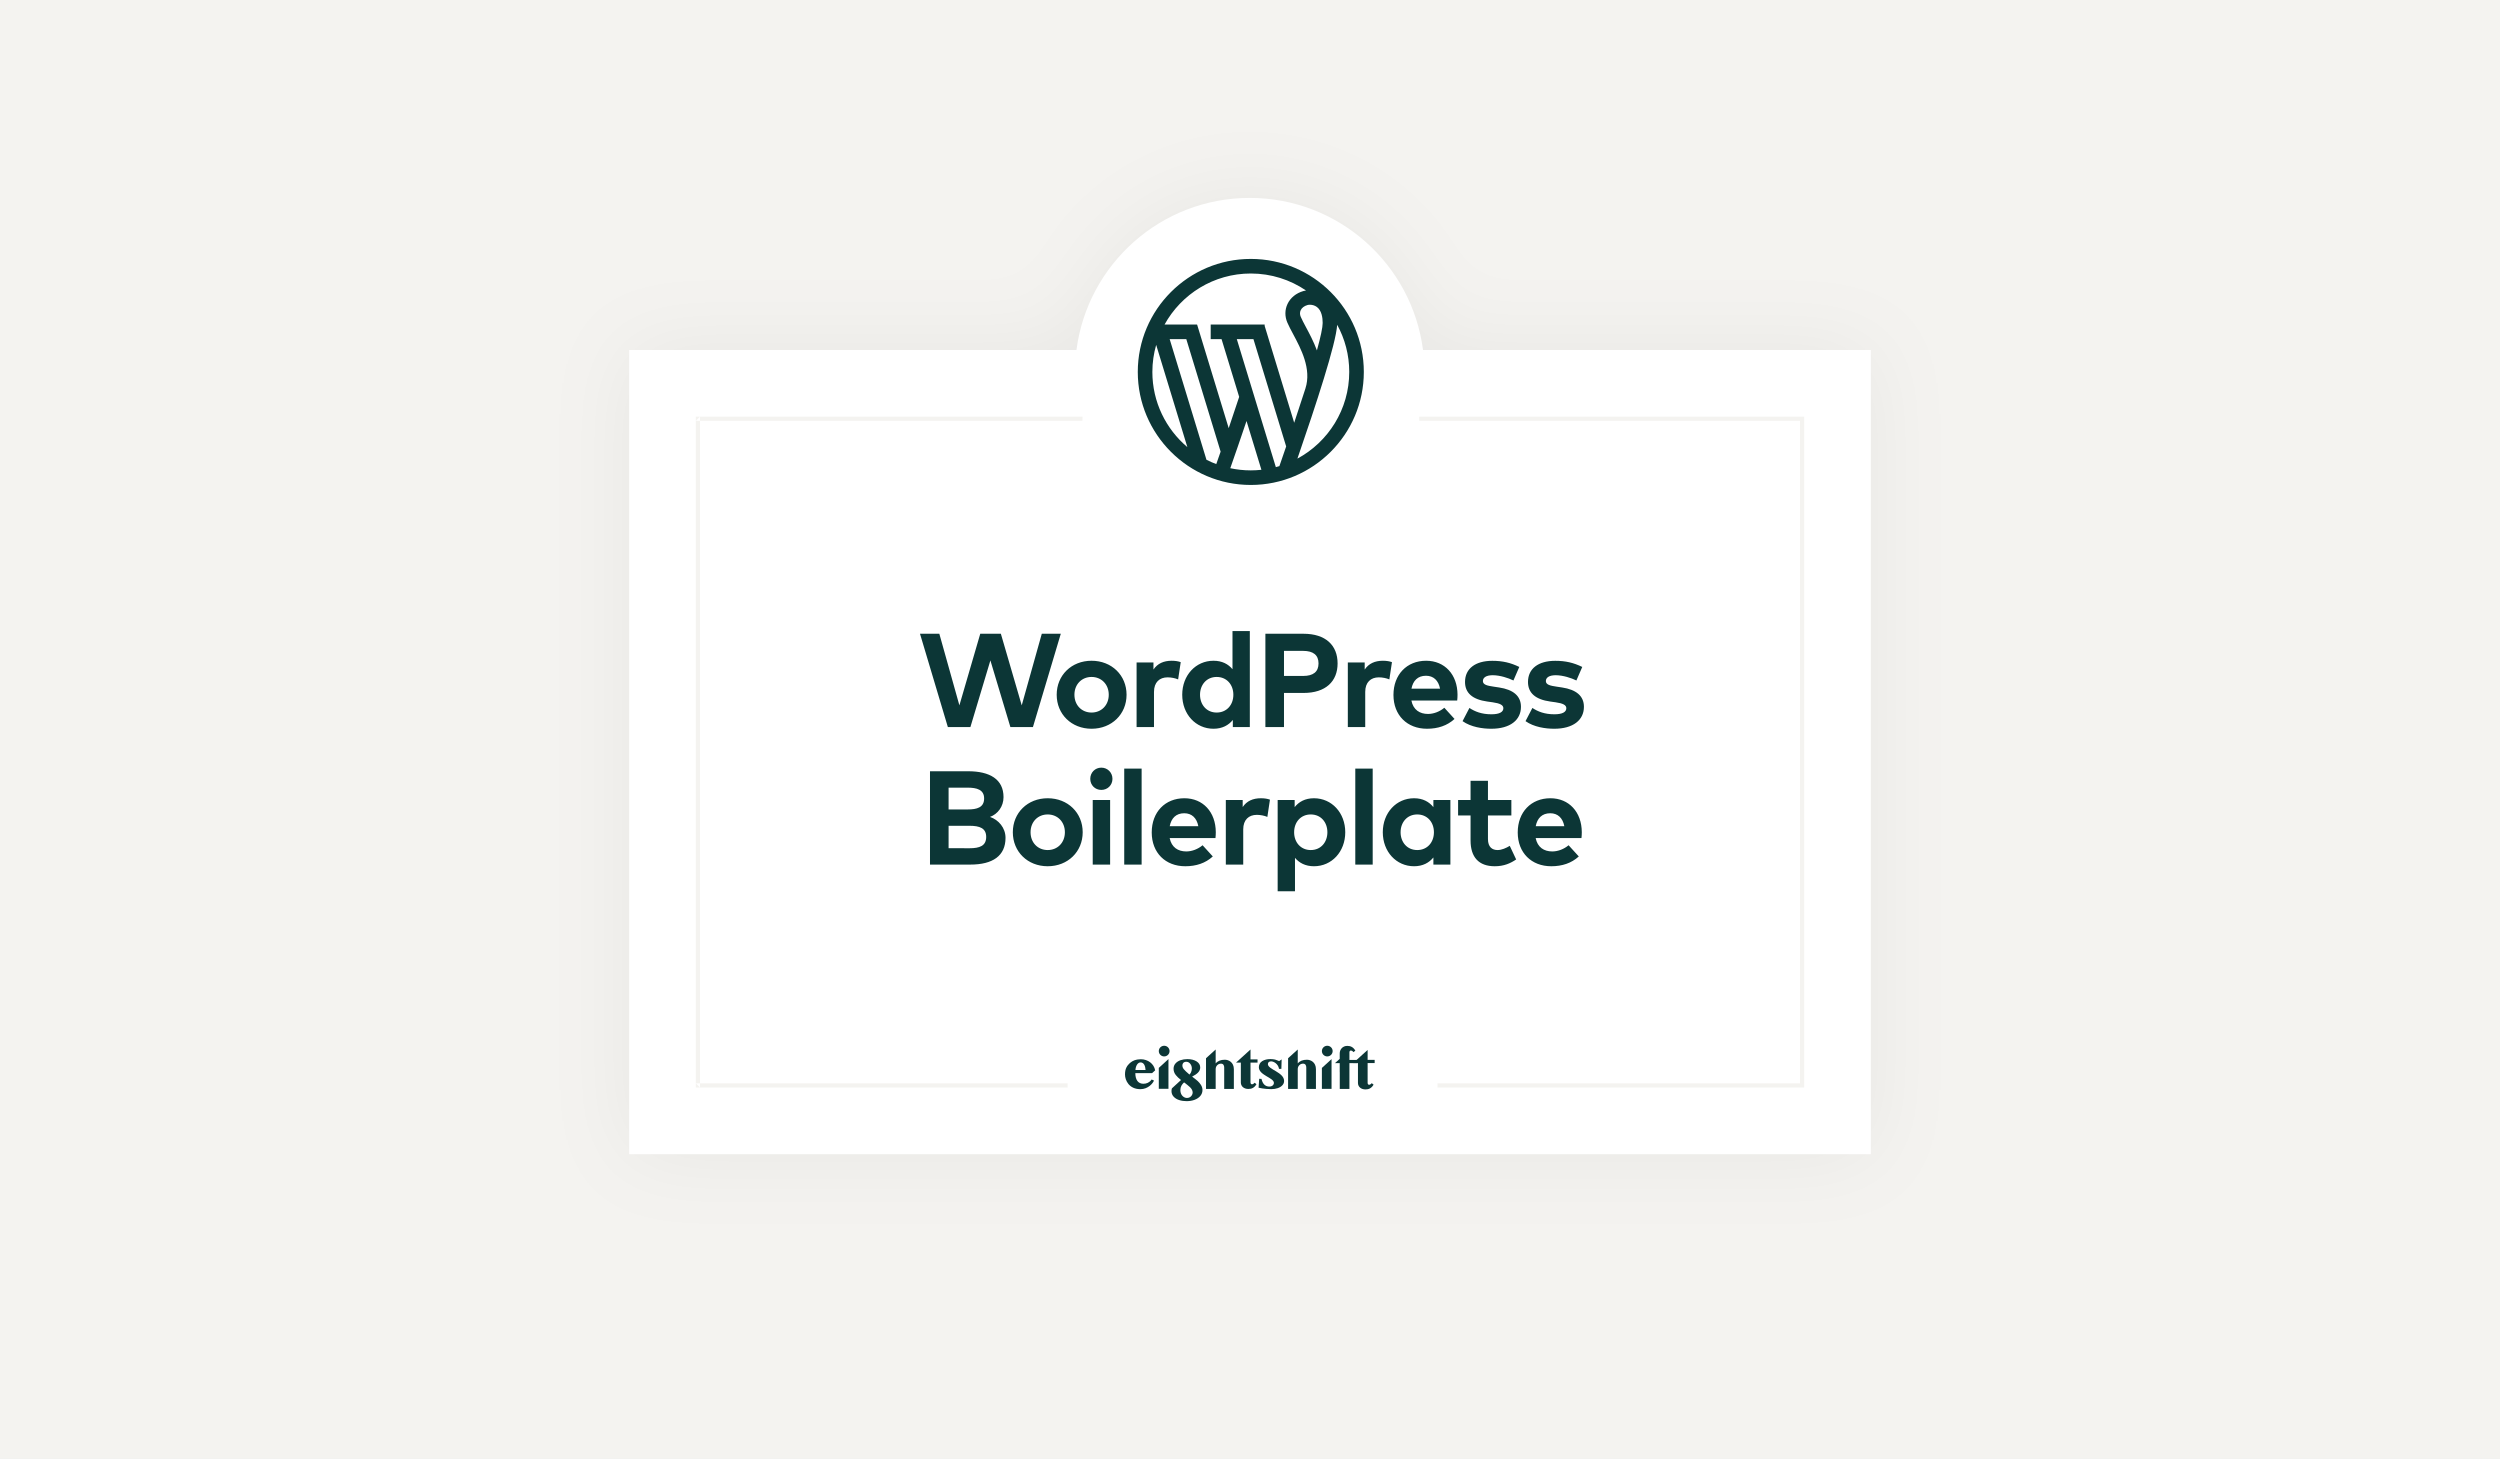
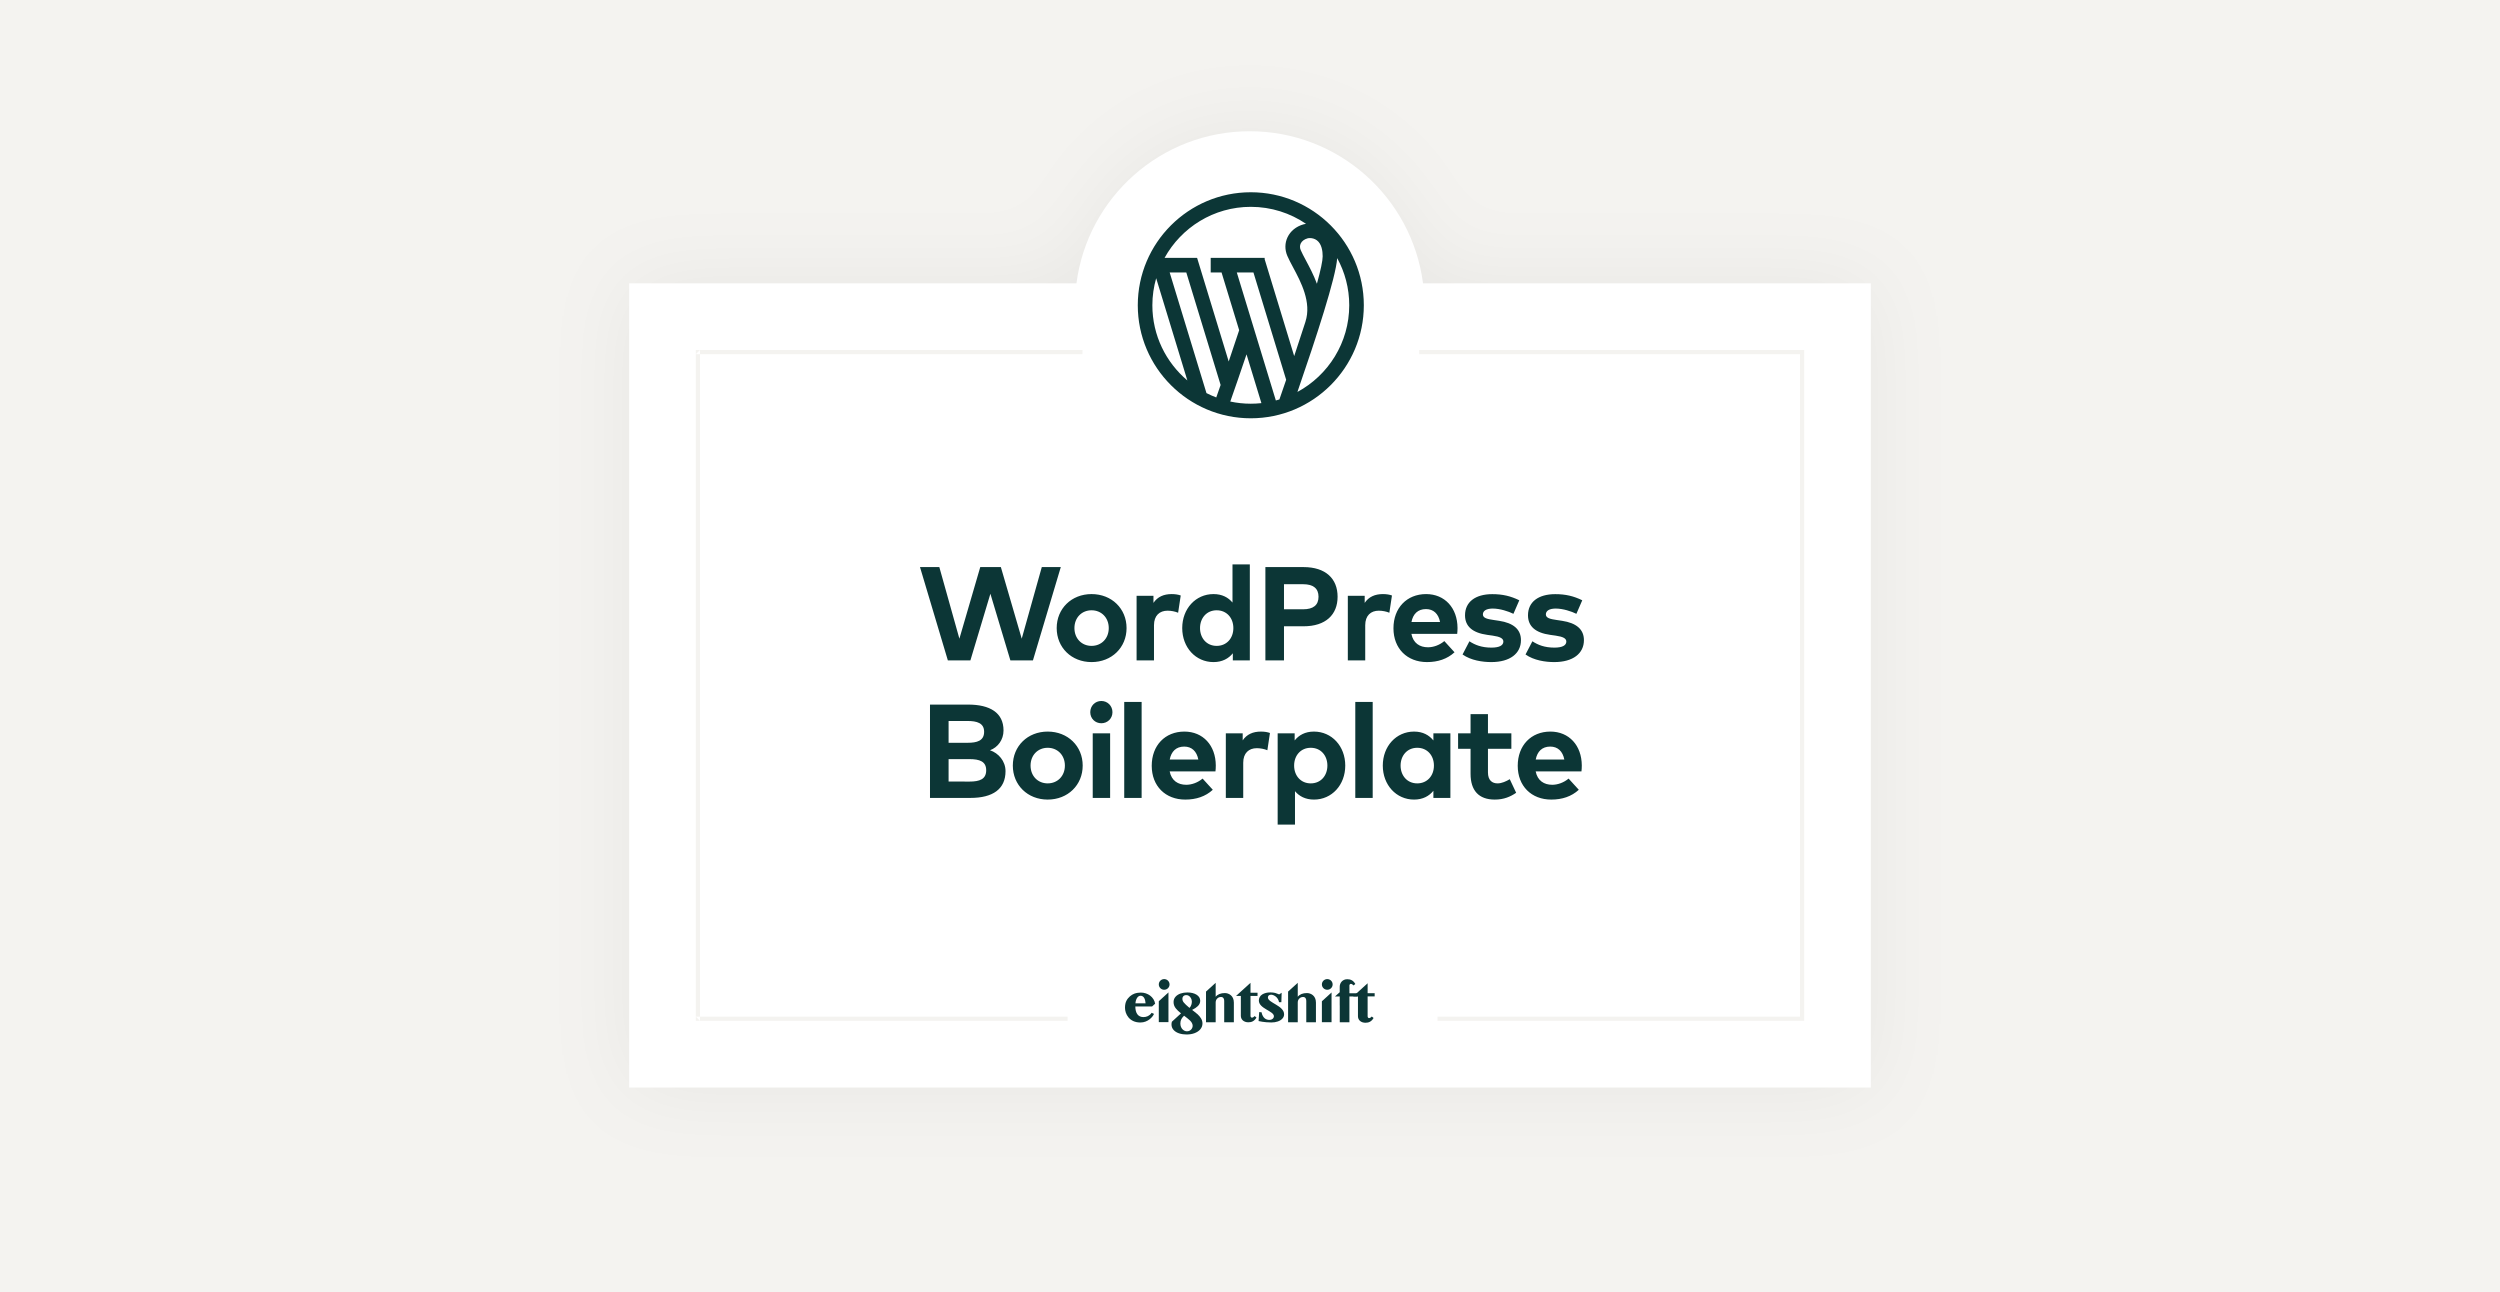
- <svg xmlns="http://www.w3.org/2000/svg" xmlns:xlink="http://www.w3.org/1999/xlink" width="1200px" height="700px" viewBox="0 0 1200 700" version="1.1">
+ <svg xmlns="http://www.w3.org/2000/svg" xmlns:xlink="http://www.w3.org/1999/xlink" width="1200px" height="620px" viewBox="0 0 1200 620" version="1.1">
  <defs>
    <path d="M214.699,73 C220.031,31.815 255.238,0 297.875,0 C340.512,0 375.719,31.815 381.051,73 L596,73 L596,459 L0,459 L0,73 L214.699,73 Z" id="path-1" />
    <filter x="-10.1%" y="-13.1%" width="120.1%" height="126.1%" filterUnits="objectBoundingBox" id="filter-2">
      <feOffset dx="0" dy="0" in="SourceAlpha" result="shadowOffsetOuter1" />
      <feGaussianBlur stdDeviation="20" in="shadowOffsetOuter1" result="shadowBlurOuter1" />
      <feColorMatrix values="0 0 0 0 0   0 0 0 0 0   0 0 0 0 0  0 0 0 0.05 0" type="matrix" in="shadowBlurOuter1" />
    </filter>
  </defs>
  <g id="Boilerplate---v2" stroke="none" stroke-width="1" fill="none" fill-rule="evenodd">
-     <rect fill="#F4F3F0" x="0" y="0" width="1200" height="700" />
+     <rect fill="#F4F3F0" x="0" y="0" width="1200" height="620" />
    <g id="Eightshift-logo-1200px-Copy-2" fill="#F4F3F0" fill-rule="nonzero">
-       <rect id="Rectangle" x="0" y="0" width="1200" height="700" />
+       <rect id="Rectangle" x="0" y="0" width="1200" height="620" />
    </g>
-     <g id="Group" transform="translate(302, 95)">
+     <g id="Group" transform="translate(302, 63)">
      <g id="Combined-Shape" fill-rule="nonzero">
        <use fill="black" fill-opacity="1" filter="url(#filter-2)" xlink:href="#path-1" />
        <use fill="#FFFFFF" xlink:href="#path-1" />
      </g>
      <path d="M562,107 L562,105 L564,107 L562,107 Z M562,107 L379.242,107 L379.188,105 L564,105 L564,427 L388.004,427 L388.004,425 L562,425 L562,107 Z M562,425 L564,425 L562,427 L562,425 Z M562,425 L564,425 L562,427 L562,425 Z M562,425 L562,107 L379.242,107 L379.188,105 L564,105 L564,427 L388.004,427 L388.004,425 L562,425 Z M562,107 L562,105 L564,107 L562,107 Z M34,425 L34,427 L32,425 L34,425 Z M34,425 L34,107 L217.569,107 L217.613,105 L32,105 L32,427 L210.457,427 L210.457,425 L34,425 Z M34,107 L32,107 L34,105 L34,107 Z M34,107 L32,107 L34,105 L34,107 Z M34,107 L217.569,107 L217.613,105 L32,105 L32,427 L210.457,427 L210.457,425 L34,425 L34,107 Z M34,425 L34,427 L32,425 L34,425 Z" id="Shape" fill="#F4F3F0" fill-rule="nonzero" />
      <g id="Group-3" transform="translate(244, 29)">
        <g id="Group-24">
          <path d="M104.259,54.53 C104.259,82.075 81.929,104.405 54.384,104.405 C26.839,104.405 4.509,82.075 4.509,54.53 C4.509,26.985 26.839,4.655 54.384,4.655 C81.929,4.655 104.259,26.985 104.259,54.53" id="Fill-2" fill="#FFFFFF" />
          <path d="M54.384,5.53 C27.366,5.53 5.384,27.512 5.384,54.53 C5.384,81.548 27.366,103.53 54.384,103.53 C81.403,103.53 103.384,81.548 103.384,54.53 C103.384,27.512 81.403,5.53 54.384,5.53 M54.384,105.28 C26.4,105.28 3.634,82.514 3.634,54.53 C3.634,26.546 26.4,3.78 54.384,3.78 C82.369,3.78 105.134,26.546 105.134,54.53 C105.134,82.514 82.369,105.28 54.384,105.28" id="Fill-4" fill="#0C3636" />
          <path d="M82.869,21.275 C82.181,21.275 81.542,21.364 80.998,21.523 C78.765,22.169 77.071,23.509 76.226,25.296 C75.461,26.915 75.452,28.773 76.203,30.527 C76.711,31.708 77.388,33.087 78.17,34.683 C81.033,40.516 84.964,48.526 85.443,56.852 C89.456,43.911 91.416,35.879 91.416,32.405 C91.416,27.984 90.13,24.682 87.695,22.853 C86.194,21.724 84.411,21.275 82.869,21.275 M84.335,66.113 L82.671,65.574 C86.129,54.877 80.394,43.187 76.599,35.453 C75.806,33.836 75.12,32.438 74.595,31.215 C73.645,28.996 73.66,26.628 74.644,24.549 C75.706,22.302 77.79,20.629 80.51,19.841 C82.538,19.255 85.914,19.323 88.745,21.453 C90.763,22.969 93.166,26.099 93.166,32.405 C93.166,36.787 90.277,47.813 84.335,66.113" id="Fill-6" fill="#0C3636" />
          <path d="M45.775,37.03 L64.626,103.488 L69.952,102.716 L72.344,89.668 L56.436,37.03 L45.775,37.03 Z M63.361,105.439 L43.46,35.28 L57.735,35.28 L74.141,89.567 L71.446,104.267 L63.361,105.439 Z" id="Fill-8" fill="#0C3636" />
          <path d="M31.159,99.451 L38.19,101.574 L41.734,91.088 L23.268,37.031 L12.598,37.031 L31.159,99.451 Z M39.307,103.739 L29.75,100.855 L10.251,35.281 L24.519,35.281 L43.582,91.085 L39.307,103.739 Z" id="Fill-10" fill="#0C3636" />
          <path d="M76.762,96.133 C85.855,69.729 95.245,41.131 95.847,31.896 C99.535,38.621 101.635,46.334 101.635,54.531 C101.635,72.493 91.558,88.143 76.762,96.133 Z M44.534,100.739 C46.529,95.071 49.516,86.447 52.332,78.08 L59.475,101.501 C57.802,101.681 56.105,101.781 54.385,101.781 C51.007,101.781 47.712,101.417 44.534,100.739 Z M7.135,54.531 C7.135,50.026 7.782,45.672 8.963,41.542 L23.931,90.616 C13.667,81.941 7.135,68.987 7.135,54.531 Z M23.425,38.781 L39.898,92.791 C39.123,95.019 38.416,97.042 37.805,98.771 C36.193,98.163 34.625,97.467 33.103,96.695 L15.44,38.781 L23.425,38.781 Z M47.666,38.781 L55.652,38.781 L71.361,90.297 C70.325,93.326 69.235,96.489 68.11,99.74 C67.545,99.912 66.978,100.074 66.405,100.225 L47.666,38.781 Z M54.385,7.281 C64.199,7.281 73.323,10.291 80.885,15.432 C80.439,15.502 80.012,15.588 79.63,15.7 C76.127,16.715 73.421,18.913 72.012,21.891 C70.684,24.698 70.653,27.876 71.923,30.837 C72.621,32.468 73.612,34.322 74.66,36.283 C78.447,43.373 83.634,53.08 80.61,62.435 L80.617,62.437 C79.042,67.376 77.234,72.886 75.211,78.924 L61.038,32.442 L61.038,31.781 L35.135,31.781 L35.135,38.781 L40.346,38.781 L48.8,66.501 C47.274,71.178 45.512,76.427 43.778,81.517 L28.626,31.838 L28.548,31.861 L28.548,31.781 L12.988,31.781 C21.038,17.189 36.575,7.281 54.385,7.281 Z M82.756,22.276 C83.762,22.276 85.038,22.546 86.123,23.361 C88.401,25.073 88.881,28.473 88.881,31.025 C88.881,33.142 87.955,37.547 86.117,44.207 C84.563,39.964 82.523,36.145 80.834,32.986 C79.817,31.081 78.937,29.436 78.358,28.079 C77.882,26.972 77.875,25.866 78.34,24.886 C78.878,23.746 80.029,22.871 81.578,22.422 C81.882,22.334 82.29,22.276 82.756,22.276 Z M54.385,0.281 C24.472,0.281 0.135,24.616 0.135,54.531 C0.135,84.443 24.472,108.781 54.385,108.781 C84.297,108.781 108.635,84.443 108.635,54.531 C108.635,24.616 84.297,0.281 54.385,0.281 Z" id="Fill-18" fill="#0C3636" />
        </g>
      </g>
      <path d="M207.18,209.2 L193.804,254 L182.988,254 L173.388,222 L163.788,254 L152.972,254 L139.596,209.2 L148.876,209.2 L158.508,243.568 L168.524,209.2 L178.412,209.2 L188.428,243.568 L198.06,209.2 L207.18,209.2 Z M221.948,222.16 C231.612,222.16 238.748,229.136 238.748,238.48 C238.748,247.824 231.612,254.8 221.948,254.8 C212.316,254.8 205.212,247.824 205.212,238.48 C205.212,229.136 212.316,222.16 221.948,222.16 Z M221.948,229.936 C217.244,229.936 213.724,233.456 213.724,238.48 C213.724,243.504 217.244,247.024 221.948,247.024 C226.652,247.024 230.204,243.504 230.204,238.48 C230.204,233.456 226.652,229.936 221.948,229.936 Z M260.396,222.16 C262.188,222.16 263.596,222.416 264.748,222.832 L263.5,231.12 C262.124,230.512 260.14,230.128 258.444,230.128 C254.572,230.128 251.916,232.496 251.916,237.104 L251.916,254 L243.564,254 L243.564,222.992 L251.66,222.992 L251.66,226.384 C253.612,223.472 256.588,222.16 260.396,222.16 Z M280.476,222.16 C284.636,222.16 287.58,223.792 289.596,226.224 L289.596,207.92 L297.916,207.92 L297.916,254 L289.756,254 L289.756,250.576 C287.74,253.072 284.732,254.8 280.476,254.8 C271.932,254.8 265.468,247.792 265.468,238.48 C265.468,229.168 271.932,222.16 280.476,222.16 Z M282.012,229.936 C277.116,229.936 274.012,233.744 274.012,238.48 C274.012,243.216 277.116,247.024 282.012,247.024 C286.78,247.024 290.012,243.376 290.012,238.48 C290.012,233.584 286.78,229.936 282.012,229.936 Z M323.724,237.616 L314.316,237.616 L314.316,254 L305.388,254 L305.388,209.2 L323.66,209.2 C334.348,209.2 340.044,214.768 340.044,223.44 C340.044,232.048 334.348,237.616 323.724,237.616 Z M323.5,217.424 L314.316,217.424 L314.316,229.456 L323.5,229.456 C328.364,229.456 330.892,227.472 330.892,223.44 C330.892,219.44 328.364,217.424 323.5,217.424 Z M361.788,222.16 C363.58,222.16 364.988,222.416 366.14,222.832 L364.892,231.12 C363.516,230.512 361.532,230.128 359.836,230.128 C355.964,230.128 353.308,232.496 353.308,237.104 L353.308,254 L344.956,254 L344.956,222.992 L353.052,222.992 L353.052,226.384 C355.004,223.472 357.98,222.16 361.788,222.16 Z M382.54,222.16 C391.468,222.16 397.58,228.784 397.612,238.448 C397.612,239.408 397.548,240.56 397.452,241.264 L375.468,241.264 C376.364,245.744 379.5,247.696 383.436,247.696 C386.124,247.696 389.036,246.608 391.276,244.72 L396.172,250.096 C392.652,253.328 388.172,254.8 382.956,254.8 C373.452,254.8 366.86,248.336 366.86,238.576 C366.86,228.816 373.26,222.16 382.54,222.16 Z M382.476,229.36 C378.54,229.36 376.236,231.728 375.5,235.568 L389.228,235.568 C388.46,231.6 386.06,229.36 382.476,229.36 Z M427.26,225.136 L424.444,231.632 C421.98,230.416 418.044,229.136 414.556,229.104 C411.388,229.104 409.788,230.224 409.788,231.92 C409.788,233.712 412.028,234.16 414.844,234.576 L417.596,234.992 C424.316,236.016 428.06,239.024 428.06,244.272 C428.06,250.672 422.812,254.8 413.82,254.8 C409.596,254.8 404.06,254 400.028,251.152 L403.324,244.816 C405.98,246.576 409.212,247.856 413.884,247.856 C417.756,247.856 419.612,246.768 419.612,244.944 C419.612,243.44 418.044,242.608 414.46,242.096 L411.932,241.744 C404.764,240.752 401.212,237.616 401.212,232.336 C401.212,225.968 406.14,222.192 414.3,222.192 C419.26,222.192 423.132,223.12 427.26,225.136 Z M457.484,225.136 L454.668,231.632 C452.204,230.416 448.268,229.136 444.78,229.104 C441.612,229.104 440.012,230.224 440.012,231.92 C440.012,233.712 442.252,234.16 445.068,234.576 L447.82,234.992 C454.54,236.016 458.284,239.024 458.284,244.272 C458.284,250.672 453.036,254.8 444.044,254.8 C439.82,254.8 434.284,254 430.252,251.152 L433.548,244.816 C436.204,246.576 439.436,247.856 444.108,247.856 C447.98,247.856 449.836,246.768 449.836,244.944 C449.836,243.44 448.268,242.608 444.684,242.096 L442.156,241.744 C434.988,240.752 431.436,237.616 431.436,232.336 C431.436,225.968 436.364,222.192 444.524,222.192 C449.484,222.192 453.356,223.12 457.484,225.136 Z M144.396,275.2 L162.7,275.2 C173.132,275.2 179.692,279.072 179.692,287.616 C179.692,292.128 176.94,295.744 173.196,297.12 C177.292,298.496 180.652,302.336 180.652,307.168 C180.652,315.776 174.54,320 163.788,320 L144.396,320 L144.396,275.2 Z M163.34,301.376 L153.324,301.376 L153.324,312.128 L163.34,312.16 C168.268,312.16 171.372,311.008 171.372,306.72 C171.372,302.528 168.268,301.376 163.34,301.376 Z M162.444,283.072 L153.324,283.072 L153.324,293.536 L162.476,293.536 C166.924,293.536 170.38,292.608 170.38,288.256 C170.38,284.032 166.86,283.072 162.444,283.072 Z M200.892,288.16 C210.556,288.16 217.692,295.136 217.692,304.48 C217.692,313.824 210.556,320.8 200.892,320.8 C191.26,320.8 184.156,313.824 184.156,304.48 C184.156,295.136 191.26,288.16 200.892,288.16 Z M200.892,295.936 C196.188,295.936 192.668,299.456 192.668,304.48 C192.668,309.504 196.188,313.024 200.892,313.024 C205.596,313.024 209.148,309.504 209.148,304.48 C209.148,299.456 205.596,295.936 200.892,295.936 Z M230.86,288.992 L230.86,320 L222.508,320 L222.508,288.992 L230.86,288.992 Z M226.636,273.472 C229.644,273.472 231.98,275.84 231.98,278.848 C231.98,281.856 229.644,284.16 226.636,284.16 C223.628,284.16 221.324,281.856 221.324,278.848 C221.324,275.84 223.628,273.472 226.636,273.472 Z M245.98,273.92 L245.98,320 L237.628,320 L237.628,273.92 L245.98,273.92 Z M266.508,288.16 C275.436,288.16 281.548,294.784 281.58,304.448 C281.58,305.408 281.516,306.56 281.42,307.264 L259.436,307.264 C260.332,311.744 263.468,313.696 267.404,313.696 C270.092,313.696 273.004,312.608 275.244,310.72 L280.14,316.096 C276.62,319.328 272.14,320.8 266.924,320.8 C257.42,320.8 250.828,314.336 250.828,304.576 C250.828,294.816 257.228,288.16 266.508,288.16 Z M266.444,295.36 C262.508,295.36 260.204,297.728 259.468,301.568 L273.196,301.568 C272.428,297.6 270.028,295.36 266.444,295.36 Z M303.228,288.16 C305.02,288.16 306.428,288.416 307.58,288.832 L306.332,297.12 C304.956,296.512 302.972,296.128 301.276,296.128 C297.404,296.128 294.748,298.496 294.748,303.104 L294.748,320 L286.396,320 L286.396,288.992 L294.492,288.992 L294.492,292.384 C296.444,289.472 299.42,288.16 303.228,288.16 Z M328.684,288.16 C337.26,288.16 343.724,295.168 343.724,304.48 C343.724,313.792 337.26,320.8 328.716,320.8 C324.556,320.8 321.612,319.168 319.596,316.768 L319.596,332.8 L311.276,332.8 L311.276,288.992 L319.436,288.992 L319.436,292.416 C321.452,289.888 324.428,288.16 328.684,288.16 Z M327.148,295.936 C322.412,295.936 319.18,299.584 319.18,304.48 C319.18,309.376 322.412,313.024 327.148,313.024 C332.076,313.024 335.148,309.216 335.148,304.48 C335.148,299.744 332.076,295.936 327.148,295.936 Z M356.892,273.92 L356.892,320 L348.54,320 L348.54,273.92 L356.892,273.92 Z M394.188,288.992 L394.188,320 L386.028,320 L386.028,316.576 C384.012,319.072 381.004,320.8 376.748,320.8 C368.204,320.8 361.74,313.792 361.74,304.48 C361.74,295.168 368.204,288.16 376.748,288.16 C381.004,288.16 383.98,289.888 386.028,292.416 L386.028,288.992 L394.188,288.992 Z M378.284,295.936 C373.388,295.936 370.284,299.744 370.284,304.48 C370.284,309.216 373.388,313.024 378.284,313.024 C383.052,313.024 386.284,309.376 386.284,304.48 C386.284,299.584 383.052,295.936 378.284,295.936 Z M423.452,288.992 L423.452,296.416 L412.22,296.416 L412.22,307.744 C412.22,311.616 414.268,313.024 416.86,313.024 C418.844,313.024 420.988,312.032 422.684,311.008 L425.756,317.536 C423.036,319.392 419.9,320.8 415.484,320.8 C407.804,320.8 403.868,316.448 403.868,308.416 L403.868,296.416 L397.884,296.416 L397.884,288.992 L403.868,288.992 L403.868,279.776 L412.22,279.776 L412.22,288.992 L423.452,288.992 Z M442.188,288.16 C451.116,288.16 457.228,294.784 457.26,304.448 C457.26,305.408 457.196,306.56 457.1,307.264 L435.116,307.264 C436.012,311.744 439.148,313.696 443.084,313.696 C445.772,313.696 448.684,312.608 450.924,310.72 L455.82,316.096 C452.3,319.328 447.82,320.8 442.604,320.8 C433.1,320.8 426.508,314.336 426.508,304.576 C426.508,294.816 432.908,288.16 442.188,288.16 Z M442.124,295.36 C438.188,295.36 435.884,297.728 435.148,301.568 L448.876,301.568 C448.108,297.6 445.708,295.36 442.124,295.36 Z" id="WordPress-Boilerplat-Copy" fill="#0C3636" />
    </g>
-     <g id="Logo-/-Eightshift-logo-green" transform="translate(540, 500)" fill="#0C3636">
+     <g id="Logo-/-Eightshift-logo-green" transform="translate(540, 468)" fill="#0C3636">
      <g id="logo" transform="translate(0, 1.705882)">
        <path d="M9.878,11.889 C9.739,9.913 9.074,8.253 7.46,8.253 C6.155,8.253 5.157,9.795 5.009,11.889 L9.878,11.889 Z M7.385,21.096 C1.967,21.096 -7.72532189e-05,16.883 -7.72532189e-05,14.051 C-7.72532189e-05,12.606 0.246,11.552 0.665,10.707 C1.5,9.023 3.05,7.798 4.464,7.262 C5.476,6.878 6.786,6.728 7.573,6.728 C10.95,6.728 13.919,8.878 14.467,12.068 L13.004,13.395 L4.958,13.395 C4.972,16.657 6.296,18.499 8.861,18.499 C10.35,18.499 11.775,17.87 12.686,16.574 L12.782,16.437 L13.913,16.957 C13.419,18.277 11.086,21.096 7.385,21.096 Z" id="Fill-1" />
        <polygon id="Fill-4" points="16.223 20.91 16.223 18.034 16.223 10.878 20.86 6.649 20.86 20.91" />
        <path d="M47.615,18.355 L47.615,10.702 C47.615,9.752 47.228,8.848 46.097,8.848 C45.361,8.848 44.761,9.093 44.263,9.597 C43.764,10.103 43.521,10.731 43.521,11.516 L43.521,20.986 L40.043,20.986 L38.884,20.985 L38.884,6.248 L43.521,2.046 L43.521,8.737 C44.478,7.559 45.957,6.964 47.929,6.964 C49.76,6.964 52.251,8.178 52.251,11.516 L52.251,18.355 L52.251,20.985 L47.615,20.985 L47.615,18.355 Z" id="Fill-6" />
        <path d="M87.014,18.355 L87.014,10.702 C87.014,9.752 86.627,8.848 85.496,8.848 C84.76,8.848 84.16,9.093 83.662,9.597 C83.163,10.103 82.92,10.731 82.92,11.516 L82.92,20.986 L79.442,20.986 L78.283,20.985 L78.283,6.248 L82.92,2.046 L82.92,8.737 C83.877,7.559 85.356,6.964 87.328,6.964 C89.159,6.964 91.65,8.178 91.65,11.516 L91.65,18.355 L91.65,20.985 L87.014,20.985 L87.014,18.355 Z" id="Fill-8" />
        <path d="M59.24,20.998 C56.953,20.998 55.604,19.623 55.604,17.902 L55.604,8.34 L53.305,8.34 L60.241,2.046 L60.241,6.808 L63.619,6.808 L63.619,8.34 L60.241,8.34 L60.241,17.86 C60.241,18.765 61.084,19.277 62.228,18.001 L63.101,18.712 C62.103,20.438 60.773,20.998 59.24,20.998" id="Fill-10" />
        <path d="M29.449,7.942 C28.013,7.942 27.549,8.906 27.549,9.633 C27.549,11.013 28.162,11.703 30.939,14.085 C32.087,12.919 32.087,11.506 32.087,10.888 C32.087,9.965 31.23,7.942 29.449,7.942 M28.352,17.831 C27.278,18.871 26.574,19.923 26.574,21.541 C26.574,24.148 28.406,25.32 29.706,25.32 C31.627,25.32 32.478,23.732 32.478,22.712 C32.478,20.749 30.495,19.502 28.352,17.831 M29.556,26.85 C28.271,26.85 27.07,26.67 25.986,26.316 C24.886,25.957 23.993,25.406 23.333,24.681 C22.659,23.94 22.318,23.046 22.318,22.022 C22.318,21.562 22.384,21.123 22.516,20.707 L26.882,16.709 C25.798,15.857 25.013,15.096 24.39,14.323 C23.673,13.434 23.31,12.413 23.31,11.288 C23.31,10.301 23.625,9.444 24.247,8.739 C24.856,8.049 25.673,7.525 26.674,7.182 C27.66,6.845 28.761,6.674 29.947,6.674 C31.712,6.674 33.185,7.033 34.326,7.741 C35.505,8.475 36.103,9.462 36.103,10.674 C36.103,11.615 35.728,12.464 34.988,13.196 C34.346,13.832 33.417,14.455 32.22,15.05 C33.298,15.874 34.133,16.539 34.704,17.03 C35.351,17.587 35.929,18.253 36.422,19.009 C36.928,19.788 37.185,20.64 37.185,21.541 C37.185,22.578 36.846,23.514 36.178,24.324 C35.52,25.122 34.599,25.75 33.438,26.192 C32.291,26.629 30.985,26.85 29.556,26.85" id="Fill-12" />
        <path d="M18.804,5.381 C17.381,5.381 16.223,4.231 16.223,2.818 C16.223,1.405 17.381,0.256 18.804,0.256 C20.227,0.256 21.384,1.405 21.384,2.818 C21.384,4.231 20.227,5.381 18.804,5.381" id="Fill-15" />
        <polygon id="Fill-17" points="94.506 20.935 94.506 18.059 94.506 10.903 99.143 6.673 99.143 20.935" />
        <path d="M97.087,5.381 C95.664,5.381 94.506,4.231 94.506,2.818 C94.506,1.405 95.664,0.256 97.087,0.256 C98.51,0.256 99.667,1.405 99.667,2.818 C99.667,4.231 98.51,5.381 97.087,5.381" id="Fill-19" />
        <path d="M72.069,6.9 C72.758,7.068 73.418,7.45 73.997,7.618 L75.187,6.819 L75.058,11.335 L73.931,11.335 C73.515,8.833 71.243,7.746 70.153,7.746 C69.107,7.746 68.592,8.273 68.592,9.086 C68.592,11.678 76.366,12.956 76.366,17.161 C76.366,17.938 76.091,18.626 75.542,19.226 C74.993,19.826 74.255,20.285 73.329,20.603 C72.402,20.921 71.379,21.08 70.259,21.08 C66.83,21.08 64.12,20.398 64.12,20.398 L64.412,16.11 L65.524,16.169 C66.13,18.987 67.689,19.845 69.29,19.845 C70.63,19.845 71.473,19.029 71.473,18.079 C71.473,15.556 64.249,14.458 64.249,10.558 C64.249,9.429 64.788,8.281 65.865,7.628 C66.942,6.975 68.256,6.649 69.807,6.649 C70.625,6.649 71.379,6.732 72.069,6.9" id="Fill-21" />
        <path d="M115.457,21.216 C113.17,21.216 111.821,19.841 111.821,18.121 L111.821,8.558 L109.522,8.558 L116.458,2.264 L116.458,7.027 L119.836,7.027 L119.836,8.558 L116.458,8.558 L116.458,18.078 C116.458,18.984 117.301,19.495 118.445,18.22 L119.318,18.93 C118.32,20.656 116.989,21.216 115.457,21.216" id="Fill-23" />
        <path d="M107.723,7.06 L107.723,3.238 C107.85,2.478 108.642,2.146 109.691,3.314 L110.563,2.603 C109.565,0.877 108.235,0.318 106.702,0.318 C104.415,0.318 103.067,2.078 103.067,3.924 L103.067,6.559 L100.787,8.591 L103.067,8.591 L103.067,12.91 L103.086,12.936 L103.086,20.988 L107.723,20.988 L107.723,8.591 L111.616,8.591 L111.616,7.06 L107.723,7.06 Z" id="Fill-26" />
      </g>
    </g>
  </g>
</svg>
